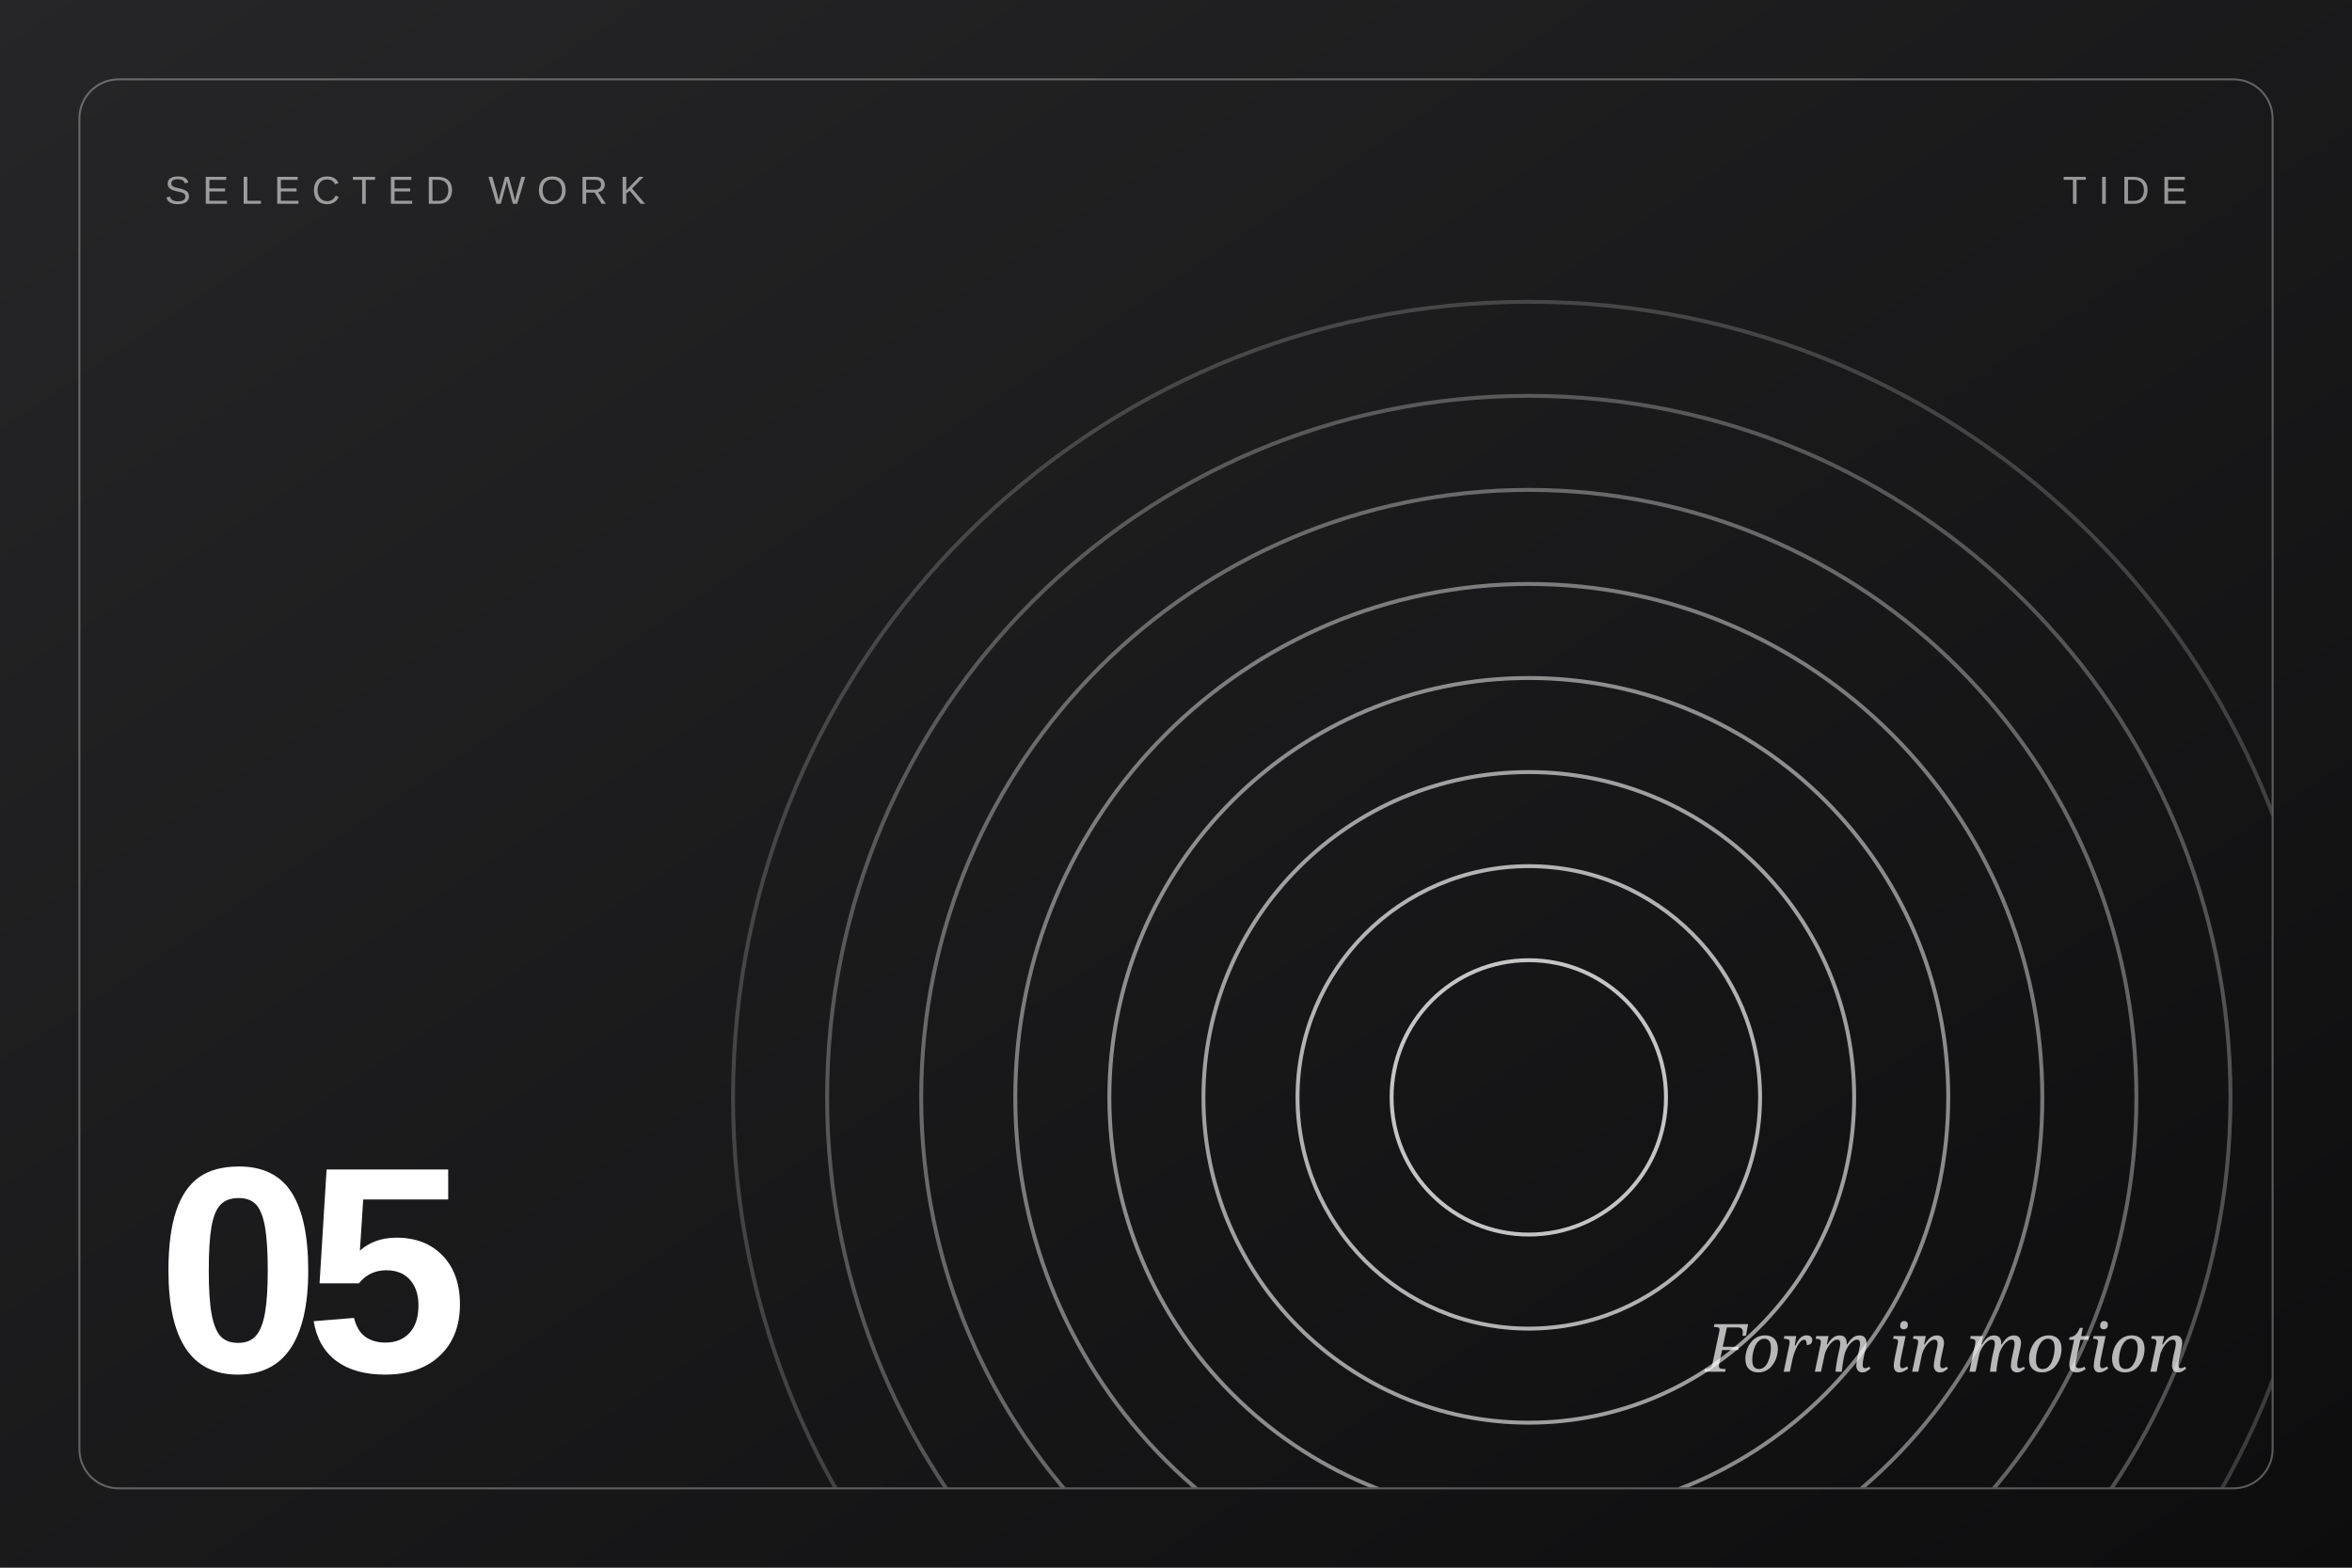
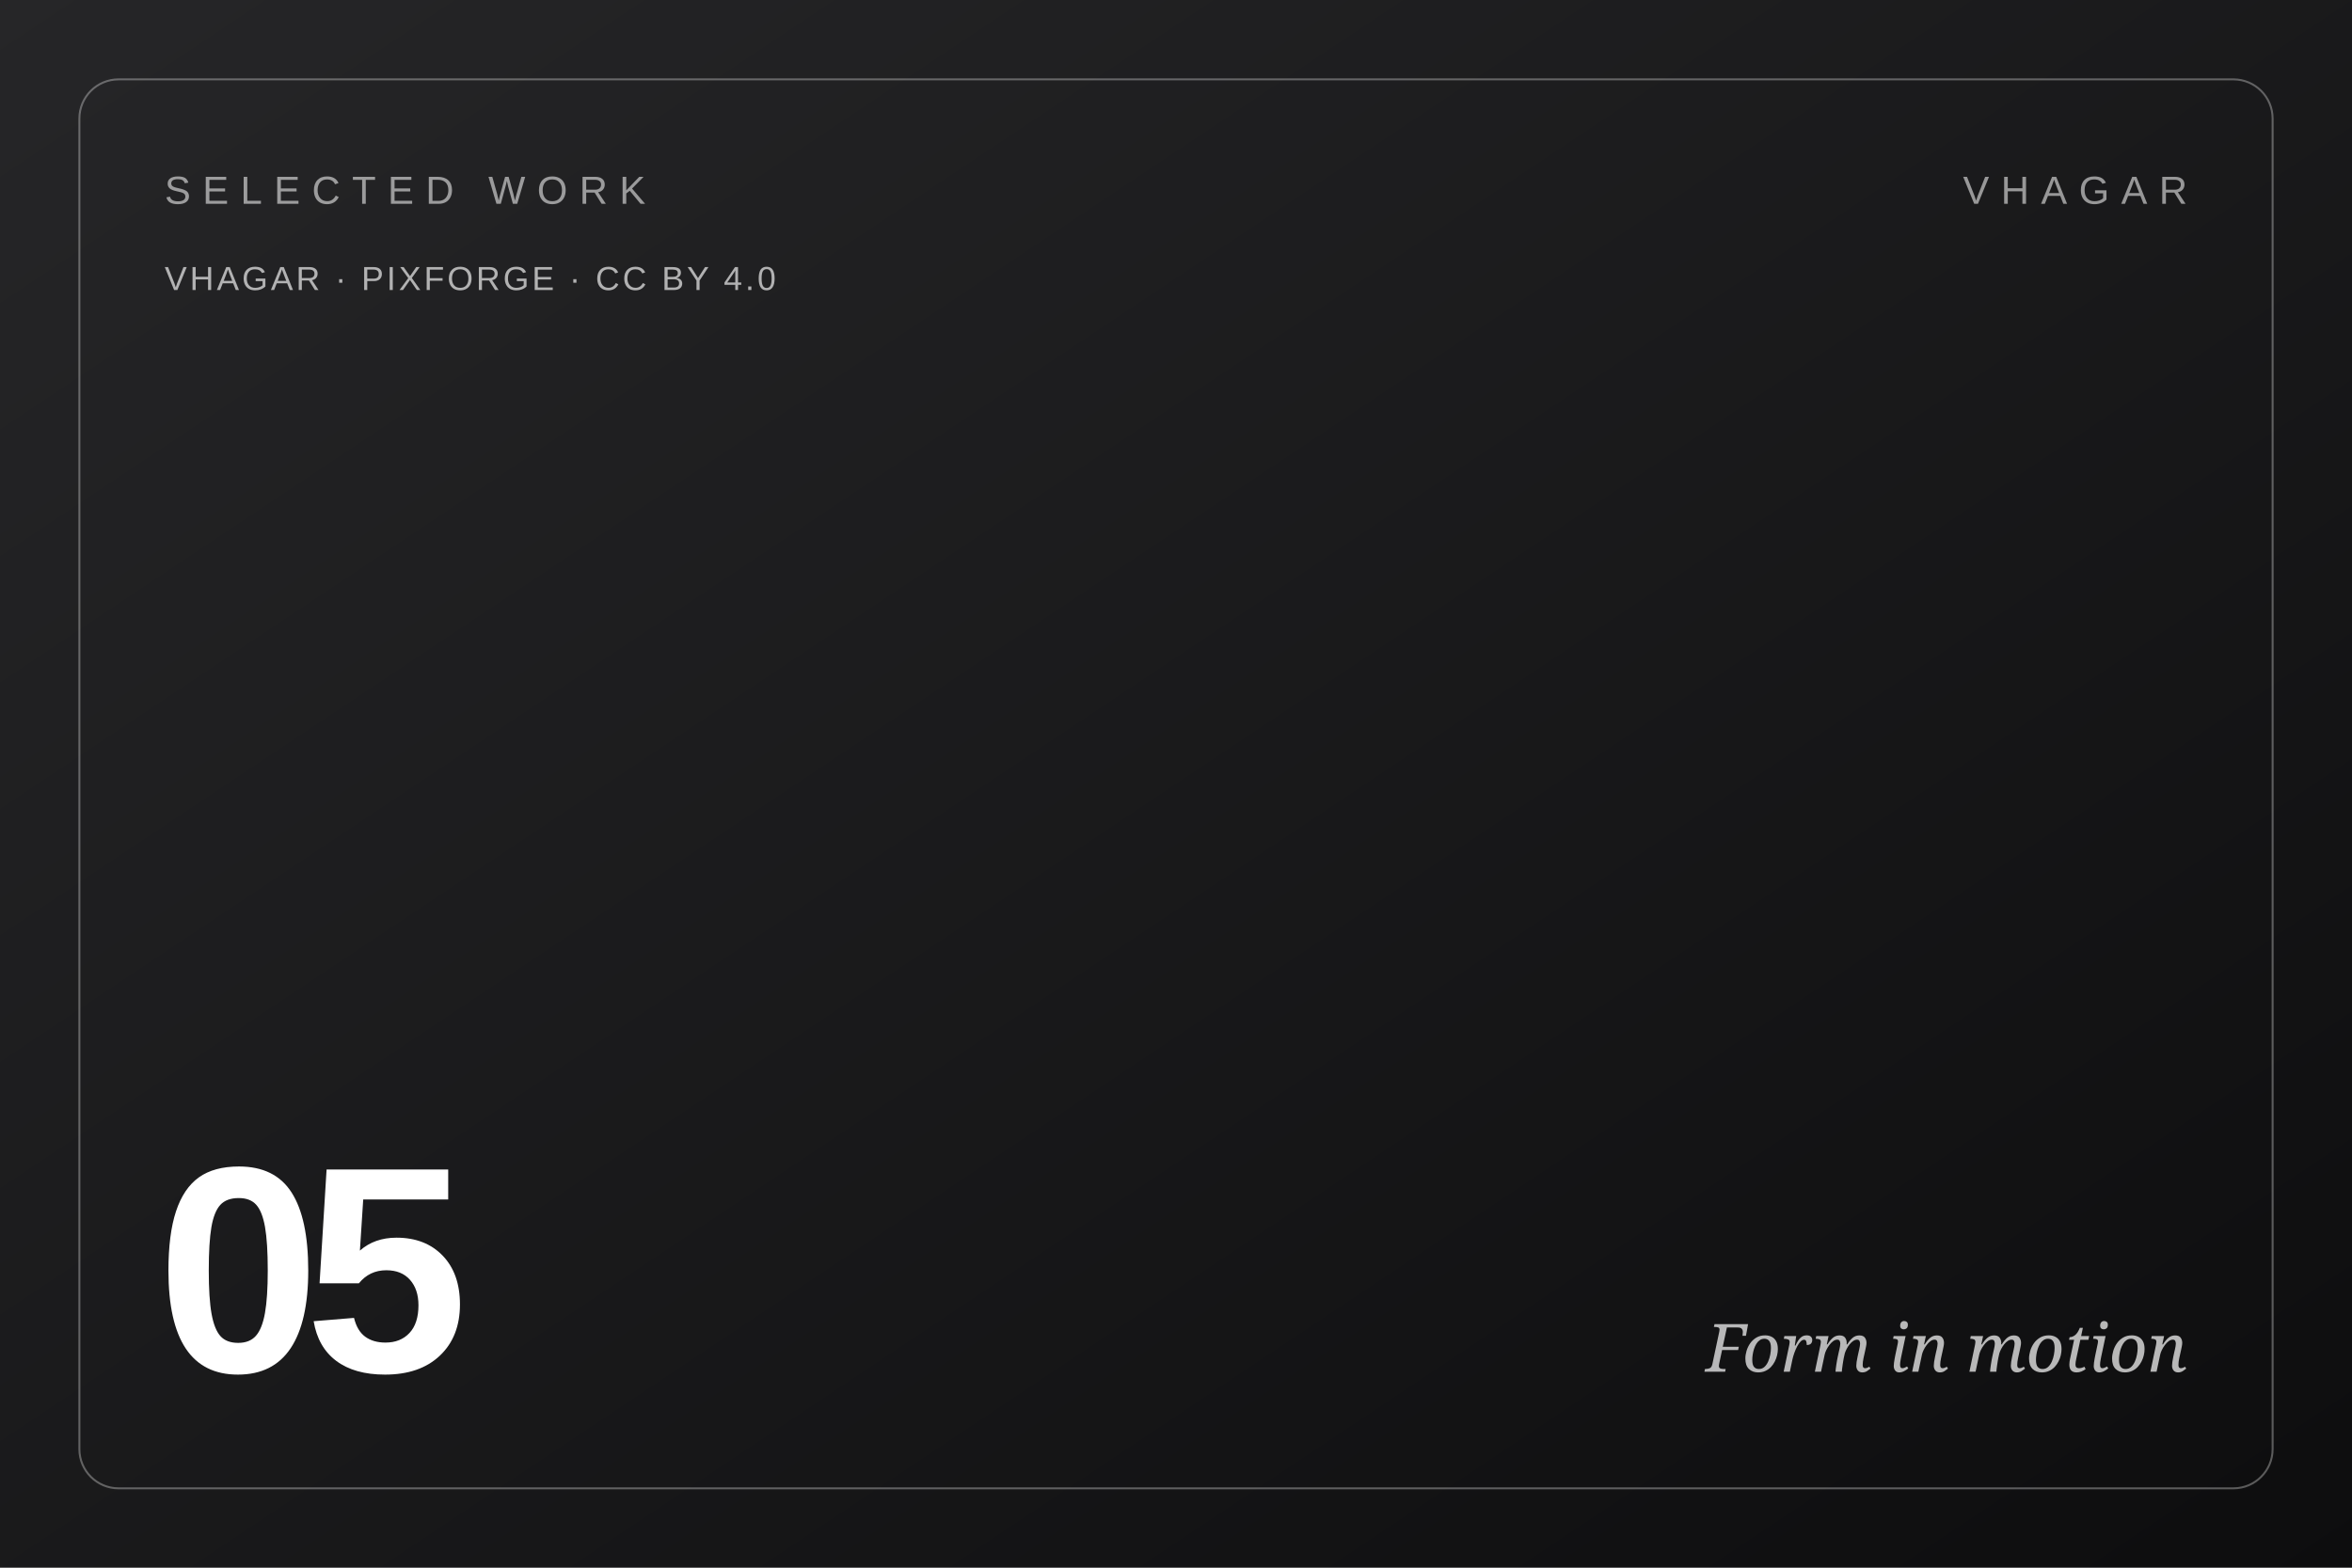
<svg xmlns="http://www.w3.org/2000/svg" width="1200" height="800" viewBox="0 0 1200 800">
  <defs>
    <linearGradient id="bg" x1="0" y1="0" x2="1" y2="1">
      <stop offset="0" stop-color="#262628" />
      <stop offset="1" stop-color="#0d0d0e" />
-     </linearGradient>
-     <radialGradient id="orb" cx=".38" cy=".32" r=".8">
-       <stop offset="0" stop-color="#ffffff" />
-       <stop offset=".45" stop-color="#8d8d90" />
-       <stop offset="1" stop-color="#0b0b0c" />
-     </radialGradient>
-     <linearGradient id="fade" x1="0" y1="0" x2="0" y2="1">
-       <stop offset="0" stop-color="#fff" stop-opacity=".9" />
-       <stop offset="1" stop-color="#fff" stop-opacity="0" />
    </linearGradient>
    <clipPath id="inner">
      <rect x="41" y="41" width="1118" height="718" rx="20" />
    </clipPath>
  </defs>
  <rect width="1200" height="800" fill="url(#bg)" />
  <g clip-path="url(#inner)">
-     <circle cx="780" cy="560" r="70" fill="none" stroke="#fff" stroke-opacity="0.75" stroke-width="2" />
-     <circle cx="780" cy="560" r="118" fill="none" stroke="#fff" stroke-opacity="0.67" stroke-width="2" />
-     <circle cx="780" cy="560" r="166" fill="none" stroke="#fff" stroke-opacity="0.59" stroke-width="2" />
-     <circle cx="780" cy="560" r="214" fill="none" stroke="#fff" stroke-opacity="0.51" stroke-width="2" />
-     <circle cx="780" cy="560" r="262" fill="none" stroke="#fff" stroke-opacity="0.43" stroke-width="2" />
-     <circle cx="780" cy="560" r="310" fill="none" stroke="#fff" stroke-opacity="0.35" stroke-width="2" />
-     <circle cx="780" cy="560" r="358" fill="none" stroke="#fff" stroke-opacity="0.27" stroke-width="2" />
-     <circle cx="780" cy="560" r="406" fill="none" stroke="#fff" stroke-opacity="0.19" stroke-width="2" />
-   </g>
+ </g>
  <rect x="40.5" y="40.5" width="1119" height="719" rx="20" fill="none" stroke="#fff" stroke-opacity=".32" />
  <text x="84" y="104" font-family="Arial,Helvetica,sans-serif" font-size="20" letter-spacing="6" fill="#fff" fill-opacity=".55">SELECTED WORK</text>
-   <text x="1116" y="104" text-anchor="end" font-family="Arial,Helvetica,sans-serif" font-size="20" letter-spacing="6" fill="#fff" fill-opacity=".55">TIDE</text>
+   <text x="1116" y="104" text-anchor="end" font-family="Arial,Helvetica,sans-serif" font-size="20" letter-spacing="6" fill="#fff" fill-opacity=".55">VHAGAR</text>
+   <text x="84" y="148" font-family="Arial,Helvetica,sans-serif" font-size="17" letter-spacing="1.5" fill="#fff" fill-opacity=".65">VHAGAR · PIXFORGE · CC BY 4.0</text>
  <text x="80" y="700" font-family="Arial,Helvetica,sans-serif" font-size="150" font-weight="700" letter-spacing="-8" fill="#fff">05</text>
  <text x="1116" y="700" text-anchor="end" font-family="Georgia,serif" font-style="italic" font-size="34" fill="#fff" fill-opacity=".7">Form in motion</text>
</svg>
